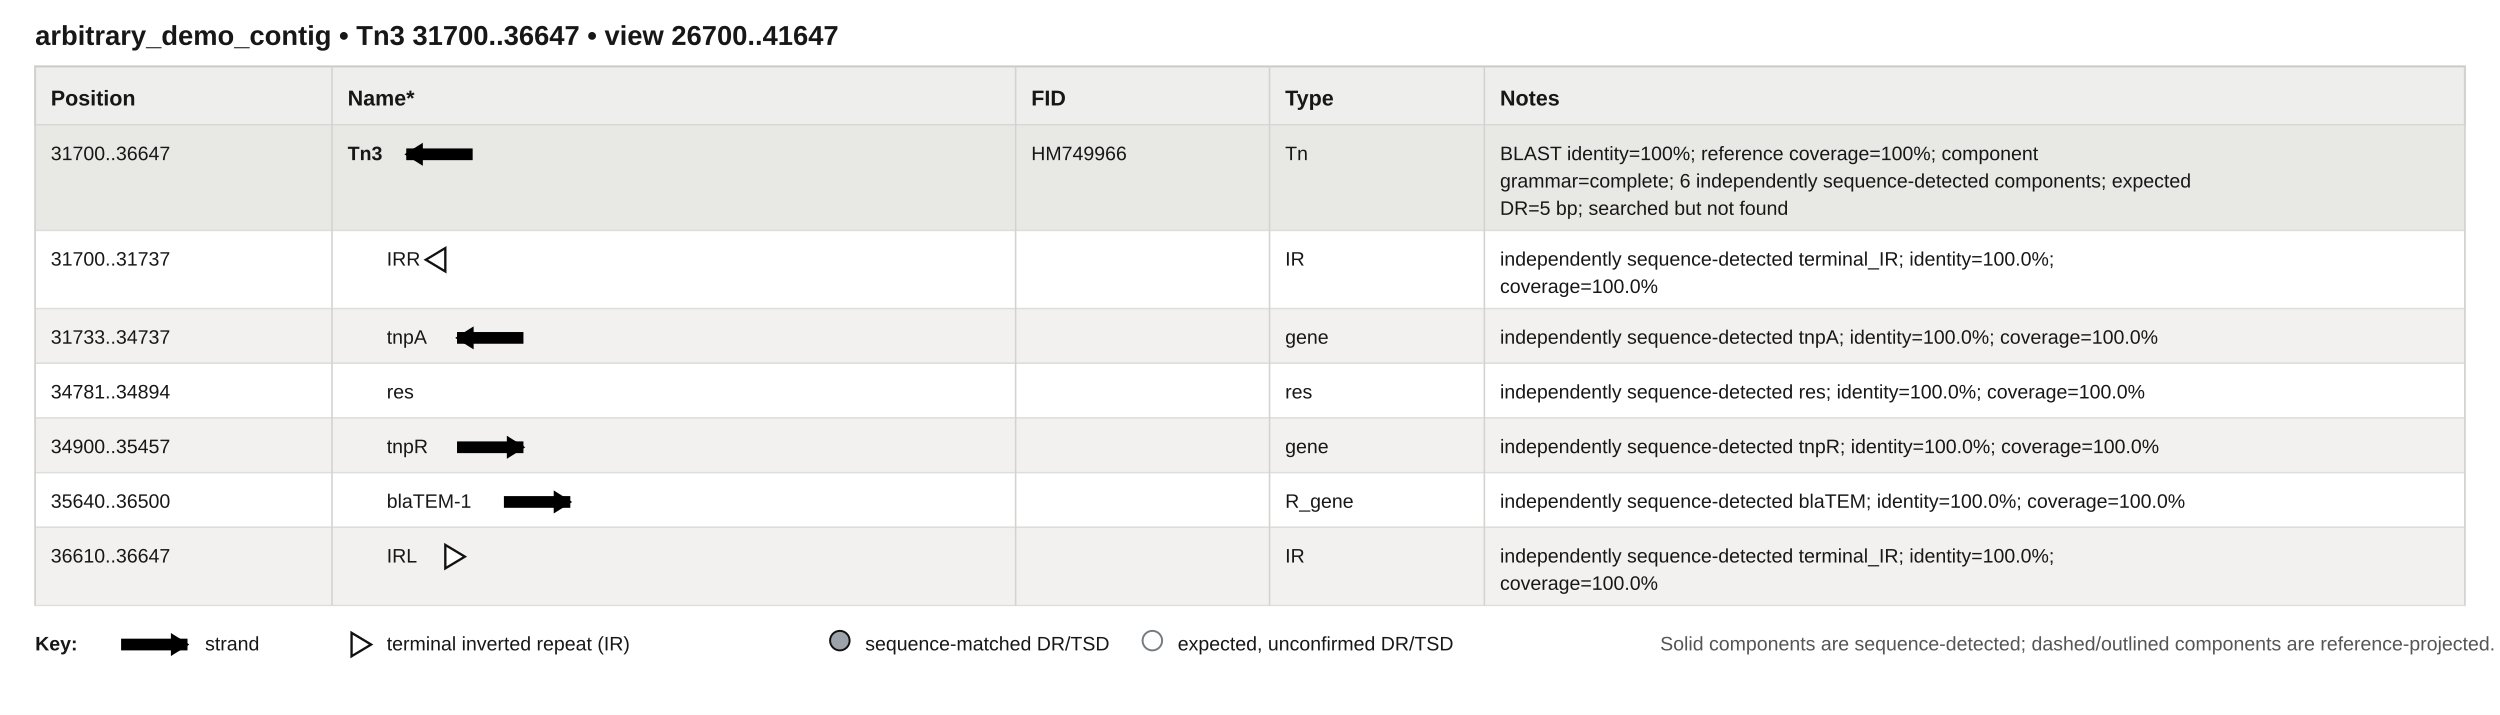
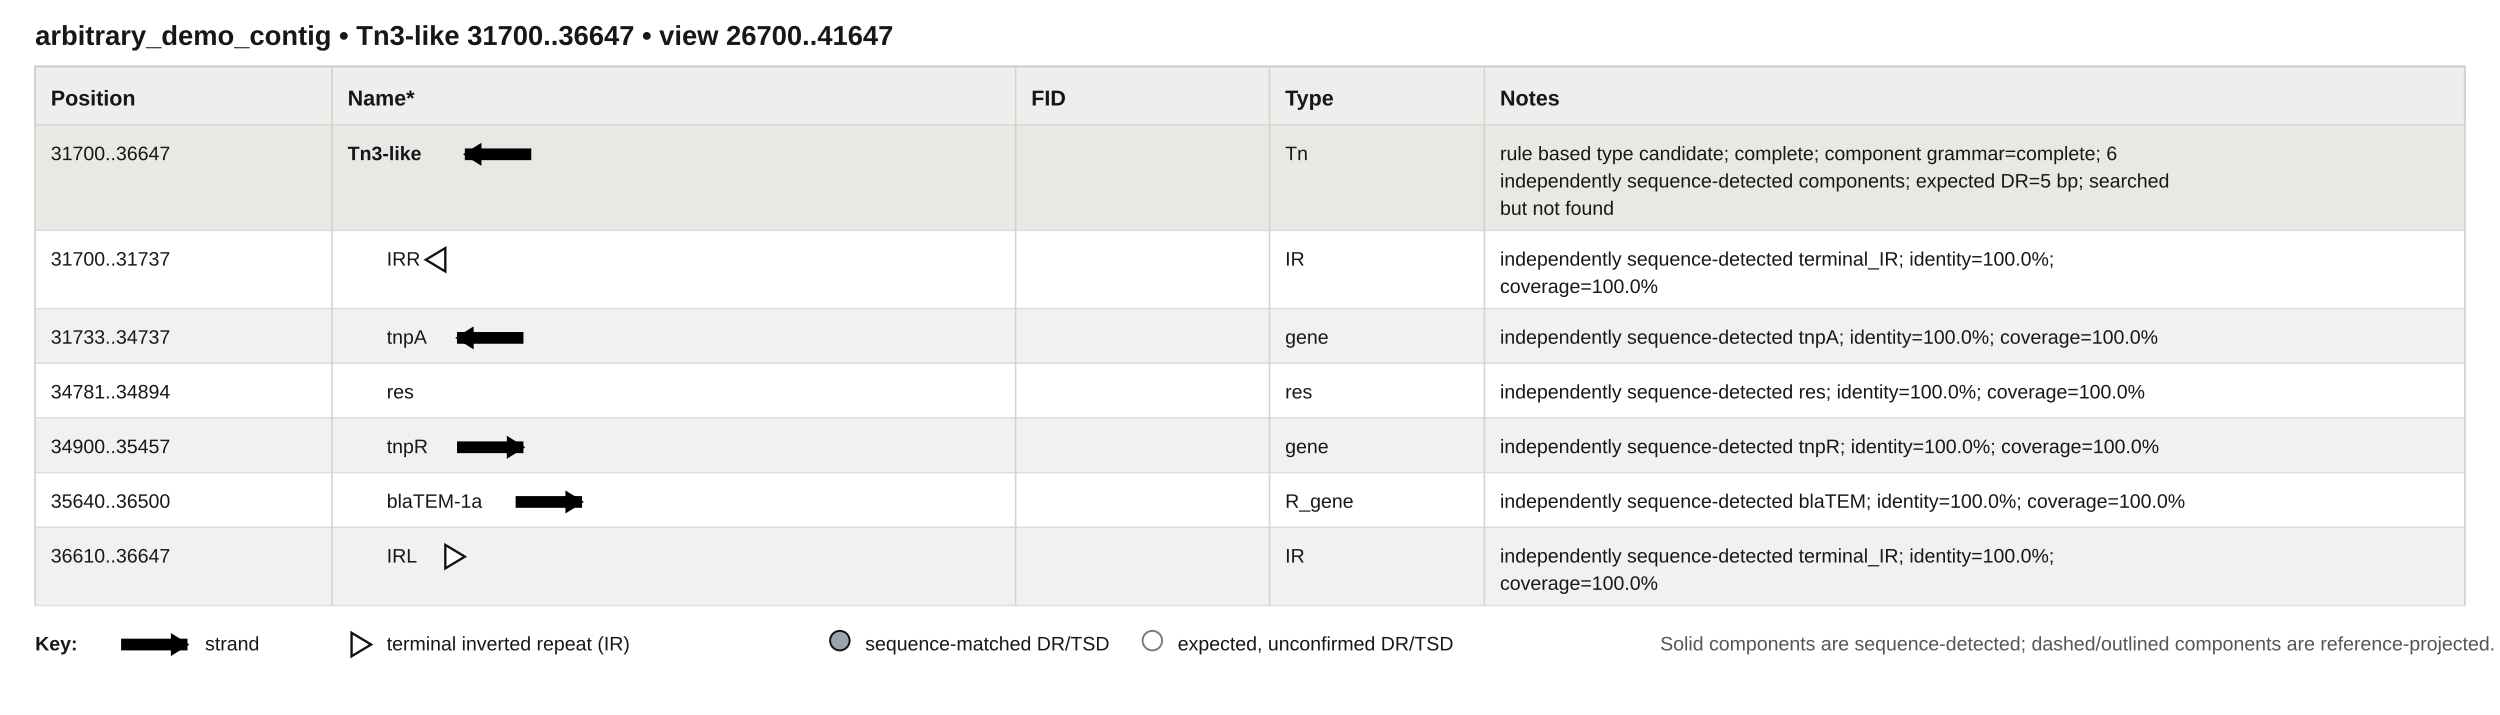
<svg xmlns="http://www.w3.org/2000/svg" width="1280" height="366" style="background:#fff;font-family:Arial,Helvetica,sans-serif">
  <rect x="0" y="0" width="1280" height="366" fill="#fff" />
-   <text x="18.0" y="23.0" font-size="14" font-weight="bold" text-anchor="start" fill="#171717">arbitrary_demo_contig • Tn3 31700..36647 • view 26700..41647</text>
+   <text x="18.0" y="23.0" font-size="14" font-weight="bold" text-anchor="start" fill="#171717">arbitrary_demo_contig • Tn3-like 31700..36647 • view 26700..41647</text>
  <rect x="18" y="34" width="1244" height="30" fill="#eeeeec" stroke="#c9c9c6" />
  <text x="26.0" y="54.0" font-size="11" font-weight="bold" text-anchor="start" fill="#171717">Position</text>
  <text x="178.0" y="54.0" font-size="11" font-weight="bold" text-anchor="start" fill="#171717">Name*</text>
  <text x="528.0" y="54.0" font-size="11" font-weight="bold" text-anchor="start" fill="#171717">FID</text>
  <text x="658.0" y="54.0" font-size="11" font-weight="bold" text-anchor="start" fill="#171717">Type</text>
  <text x="768.0" y="54.0" font-size="11" font-weight="bold" text-anchor="start" fill="#171717">Notes</text>
  <rect x="18" y="64" width="1244" height="54" fill="#e8e8e5" stroke="#ddddda" stroke-width="0.7" />
  <text x="26.0" y="82.0" font-size="10" font-weight="normal" text-anchor="start" fill="#171717">31700..36647</text>
-   <text x="178.0" y="82.0" font-size="10" font-weight="bold" text-anchor="start" fill="#171717">Tn3</text>
-   <line x1="242.0" y1="79.0" x2="208.0" y2="79.0" stroke="#000" stroke-width="6" />
-   <polygon points="208.0,79.0 216.0,74.0 216.0,84.0" fill="#000000" stroke="#000" />
-   <text x="528.0" y="82.0" font-size="10" font-weight="normal" text-anchor="start" fill="#171717">HM749966</text>
+   <text x="178.0" y="82.0" font-size="10" font-weight="bold" text-anchor="start" fill="#171717">Tn3-like</text>
+   <line x1="272.0" y1="79.0" x2="238.0" y2="79.0" stroke="#000" stroke-width="6" />
+   <polygon points="238.0,79.0 246.0,74.0 246.0,84.0" fill="#000000" stroke="#000" />
+   <text x="528.0" y="82.0" font-size="10" font-weight="normal" text-anchor="start" fill="#171717" />
  <text x="658.0" y="82.0" font-size="10" font-weight="normal" text-anchor="start" fill="#171717">Tn</text>
-   <text x="768.0" y="82.0" font-size="10" font-weight="normal" text-anchor="start" fill="#171717">BLAST identity=100%; reference coverage=100%; component</text>
-   <text x="768.0" y="96.0" font-size="10" font-weight="normal" text-anchor="start" fill="#171717">grammar=complete; 6 independently sequence-detected components; expected</text>
-   <text x="768.0" y="110.0" font-size="10" font-weight="normal" text-anchor="start" fill="#171717">DR=5 bp; searched but not found</text>
+   <text x="768.0" y="82.0" font-size="10" font-weight="normal" text-anchor="start" fill="#171717">rule based type candidate; complete; component grammar=complete; 6</text>
+   <text x="768.0" y="96.0" font-size="10" font-weight="normal" text-anchor="start" fill="#171717">independently sequence-detected components; expected DR=5 bp; searched</text>
+   <text x="768.0" y="110.0" font-size="10" font-weight="normal" text-anchor="start" fill="#171717">but not found</text>
  <rect x="18" y="118" width="1244" height="40" fill="#ffffff" stroke="#ddddda" stroke-width="0.7" />
  <text x="26.0" y="136.0" font-size="10" font-weight="normal" text-anchor="start" fill="#171717">31700..31737</text>
  <text x="198.0" y="136.0" font-size="10" font-weight="normal" text-anchor="start" fill="#171717">IRR</text>
  <polygon points="228.0,127.0 218.0,133.0 228.0,139.0" fill="#fff" stroke="#111" stroke-width="1.2" />
  <text x="528.0" y="136.0" font-size="10" font-weight="normal" text-anchor="start" fill="#171717" />
  <text x="658.0" y="136.0" font-size="10" font-weight="normal" text-anchor="start" fill="#171717">IR</text>
  <text x="768.0" y="136.0" font-size="10" font-weight="normal" text-anchor="start" fill="#171717">independently sequence-detected terminal_IR; identity=100.0%;</text>
  <text x="768.0" y="150.0" font-size="10" font-weight="normal" text-anchor="start" fill="#171717">coverage=100.0%</text>
  <rect x="18" y="158" width="1244" height="28" fill="#f2f1ef" stroke="#ddddda" stroke-width="0.7" />
  <text x="26.0" y="176.0" font-size="10" font-weight="normal" text-anchor="start" fill="#171717">31733..34737</text>
  <text x="198.0" y="176.0" font-size="10" font-weight="normal" text-anchor="start" fill="#171717">tnpA</text>
  <line x1="268.0" y1="173.0" x2="234.0" y2="173.0" stroke="#000" stroke-width="6" />
  <polygon points="234.0,173.0 242.0,168.0 242.0,178.0" fill="#000000" stroke="#000" />
  <text x="528.0" y="176.0" font-size="10" font-weight="normal" text-anchor="start" fill="#171717" />
  <text x="658.0" y="176.0" font-size="10" font-weight="normal" text-anchor="start" fill="#171717">gene</text>
  <text x="768.0" y="176.0" font-size="10" font-weight="normal" text-anchor="start" fill="#171717">independently sequence-detected tnpA; identity=100.0%; coverage=100.0%</text>
  <rect x="18" y="186" width="1244" height="28" fill="#ffffff" stroke="#ddddda" stroke-width="0.7" />
  <text x="26.0" y="204.0" font-size="10" font-weight="normal" text-anchor="start" fill="#171717">34781..34894</text>
  <text x="198.0" y="204.0" font-size="10" font-weight="normal" text-anchor="start" fill="#171717">res</text>
  <text x="528.0" y="204.0" font-size="10" font-weight="normal" text-anchor="start" fill="#171717" />
  <text x="658.0" y="204.0" font-size="10" font-weight="normal" text-anchor="start" fill="#171717">res</text>
  <text x="768.0" y="204.0" font-size="10" font-weight="normal" text-anchor="start" fill="#171717">independently sequence-detected res; identity=100.0%; coverage=100.0%</text>
  <rect x="18" y="214" width="1244" height="28" fill="#f2f1ef" stroke="#ddddda" stroke-width="0.7" />
  <text x="26.0" y="232.0" font-size="10" font-weight="normal" text-anchor="start" fill="#171717">34900..35457</text>
  <text x="198.0" y="232.0" font-size="10" font-weight="normal" text-anchor="start" fill="#171717">tnpR</text>
  <line x1="234.0" y1="229.0" x2="268.0" y2="229.0" stroke="#000" stroke-width="6" />
  <polygon points="268.0,229.0 260.0,224.0 260.0,234.0" fill="#000000" stroke="#000" />
  <text x="528.0" y="232.0" font-size="10" font-weight="normal" text-anchor="start" fill="#171717" />
  <text x="658.0" y="232.0" font-size="10" font-weight="normal" text-anchor="start" fill="#171717">gene</text>
  <text x="768.0" y="232.0" font-size="10" font-weight="normal" text-anchor="start" fill="#171717">independently sequence-detected tnpR; identity=100.0%; coverage=100.0%</text>
  <rect x="18" y="242" width="1244" height="28" fill="#ffffff" stroke="#ddddda" stroke-width="0.7" />
  <text x="26.0" y="260.0" font-size="10" font-weight="normal" text-anchor="start" fill="#171717">35640..36500</text>
-   <text x="198.0" y="260.0" font-size="10" font-weight="normal" text-anchor="start" fill="#171717">blaTEM-1</text>
-   <line x1="258.0" y1="257.0" x2="292.0" y2="257.0" stroke="#000" stroke-width="6" />
-   <polygon points="292.0,257.0 284.0,252.0 284.0,262.0" fill="#000000" stroke="#000" />
+   <text x="198.0" y="260.0" font-size="10" font-weight="normal" text-anchor="start" fill="#171717">blaTEM-1a</text>
+   <line x1="264.0" y1="257.0" x2="298.0" y2="257.0" stroke="#000" stroke-width="6" />
+   <polygon points="298.0,257.0 290.0,252.0 290.0,262.0" fill="#000000" stroke="#000" />
  <text x="528.0" y="260.0" font-size="10" font-weight="normal" text-anchor="start" fill="#171717" />
  <text x="658.0" y="260.0" font-size="10" font-weight="normal" text-anchor="start" fill="#171717">R_gene</text>
  <text x="768.0" y="260.0" font-size="10" font-weight="normal" text-anchor="start" fill="#171717">independently sequence-detected blaTEM; identity=100.0%; coverage=100.0%</text>
  <rect x="18" y="270" width="1244" height="40" fill="#f2f1ef" stroke="#ddddda" stroke-width="0.7" />
  <text x="26.0" y="288.0" font-size="10" font-weight="normal" text-anchor="start" fill="#171717">36610..36647</text>
  <text x="198.0" y="288.0" font-size="10" font-weight="normal" text-anchor="start" fill="#171717">IRL</text>
  <polygon points="228.0,279.0 238.0,285.0 228.0,291.0" fill="#fff" stroke="#111" stroke-width="1.2" />
  <text x="528.0" y="288.0" font-size="10" font-weight="normal" text-anchor="start" fill="#171717" />
  <text x="658.0" y="288.0" font-size="10" font-weight="normal" text-anchor="start" fill="#171717">IR</text>
  <text x="768.0" y="288.0" font-size="10" font-weight="normal" text-anchor="start" fill="#171717">independently sequence-detected terminal_IR; identity=100.0%;</text>
  <text x="768.0" y="302.0" font-size="10" font-weight="normal" text-anchor="start" fill="#171717">coverage=100.0%</text>
  <line x1="18" y1="34" x2="18" y2="310" stroke="#d2d2cf" stroke-width="0.8" />
  <line x1="170" y1="34" x2="170" y2="310" stroke="#d2d2cf" stroke-width="0.8" />
  <line x1="520" y1="34" x2="520" y2="310" stroke="#d2d2cf" stroke-width="0.8" />
  <line x1="650" y1="34" x2="650" y2="310" stroke="#d2d2cf" stroke-width="0.8" />
  <line x1="760" y1="34" x2="760" y2="310" stroke="#d2d2cf" stroke-width="0.8" />
  <line x1="1262" y1="34" x2="1262" y2="310" stroke="#d2d2cf" stroke-width="0.8" />
  <text x="18.0" y="333.0" font-size="10" font-weight="bold" text-anchor="start" fill="#171717">Key:</text>
  <line x1="62.0" y1="330.0" x2="96.0" y2="330.0" stroke="#000" stroke-width="6" />
  <polygon points="96.0,330.0 88.0,325.0 88.0,335.0" fill="#000000" stroke="#000" />
  <text x="105.0" y="333.0" font-size="10" font-weight="normal" text-anchor="start" fill="#171717">strand</text>
  <polygon points="180.0,324.0 190.0,330.0 180.0,336.0" fill="#fff" stroke="#111" stroke-width="1.2" />
  <text x="198.0" y="333.0" font-size="10" font-weight="normal" text-anchor="start" fill="#171717">terminal inverted repeat (IR)</text>
  <circle cx="430" cy="328" r="5" fill="#9ca3aa" stroke="#111" />
  <text x="443.0" y="333.0" font-size="10" font-weight="normal" text-anchor="start" fill="#171717">sequence-matched DR/TSD</text>
  <circle cx="590" cy="328" r="5" fill="#fff" stroke="#737b83" />
  <text x="603.0" y="333.0" font-size="10" font-weight="normal" text-anchor="start" fill="#171717">expected, unconfirmed DR/TSD</text>
  <text x="850.0" y="333.0" font-size="10" font-weight="normal" text-anchor="start" fill="#555555">Solid components are sequence-detected; dashed/outlined components are reference-projected.</text>
</svg>
